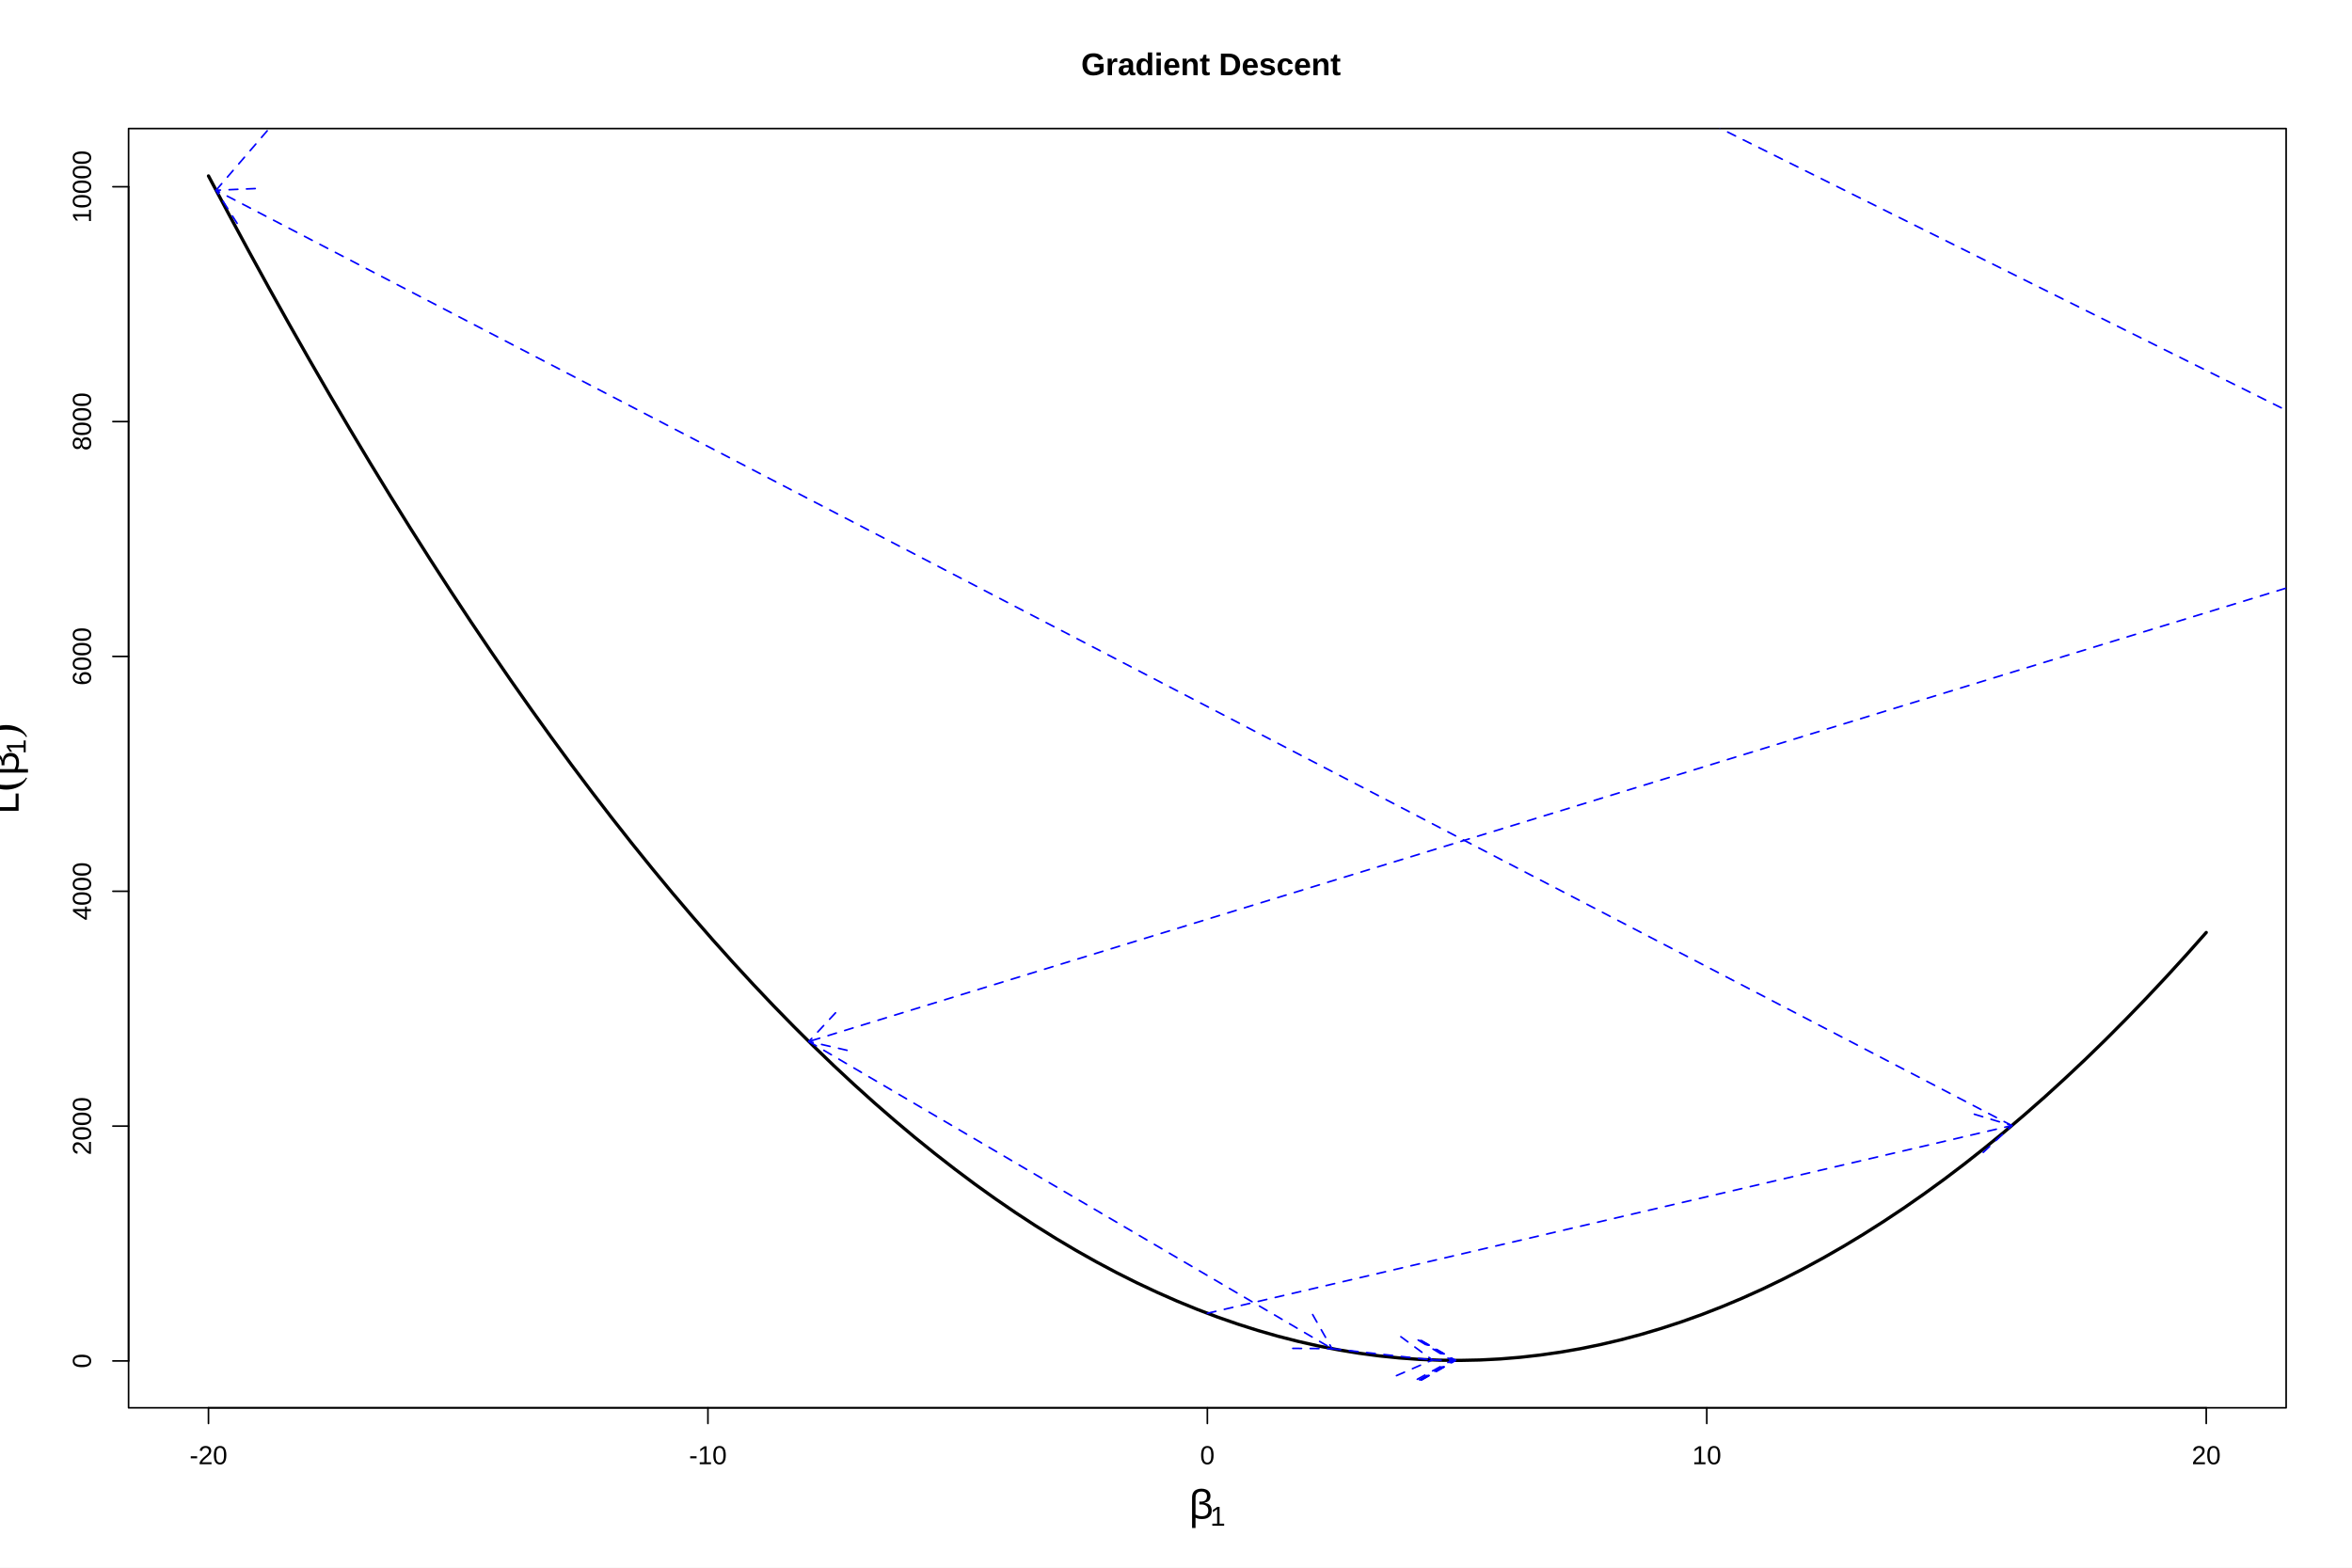
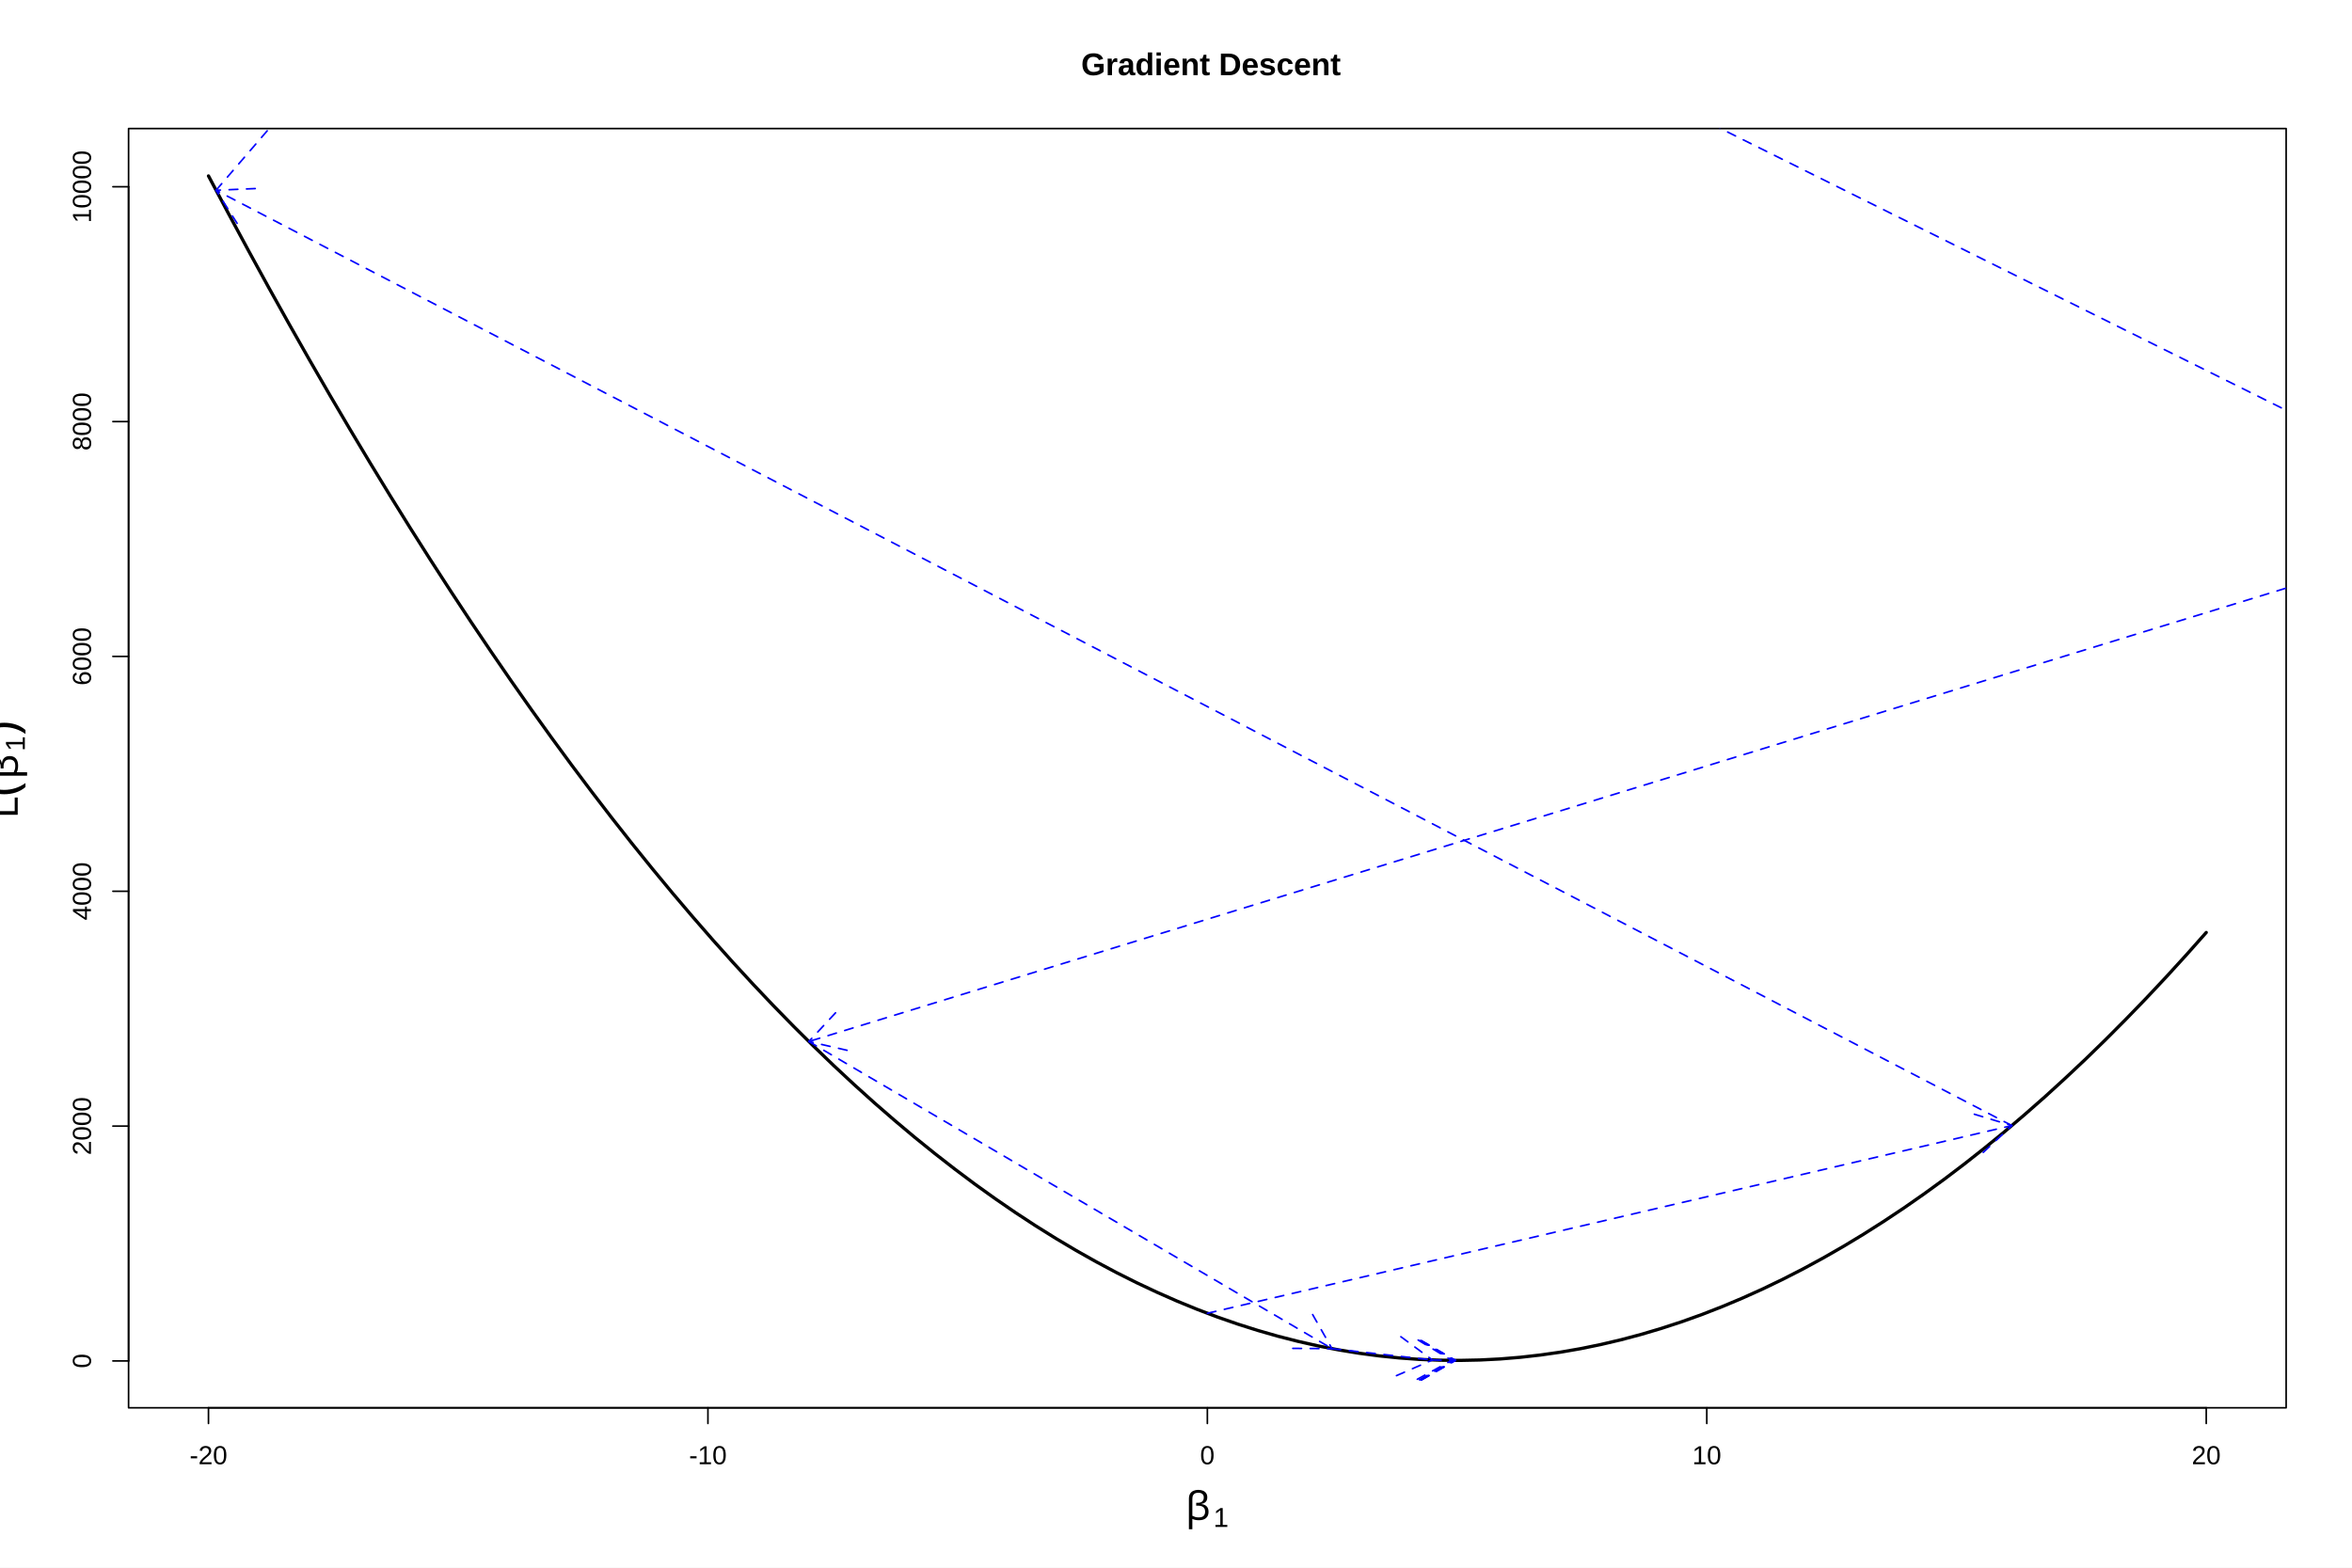
<svg xmlns="http://www.w3.org/2000/svg" viewBox="0 0 1080.00 720.00">
  <defs>
    <style type="text/css">
-     line, polyline, path, rect, circle {
+     line, polyline, polygon, path, rect, circle {
      fill: none;
      stroke: #000000;
      stroke-linecap: round;
      stroke-linejoin: round;
      stroke-miterlimit: 10.00;
    }
  </style>
  </defs>
  <rect width="100%" height="100%" style="stroke: none; fill: #FFFFFF;" />
  <defs>
    <clipPath id="cpNTkuMDR8MTA0OS43Nnw2NDYuNTZ8NTkuMDQ=">
      <rect x="59.04" y="59.04" width="990.72" height="587.52" />
    </clipPath>
  </defs>
  <polyline points="95.73,80.80 105.00,98.25 114.27,115.42 123.53,132.31 132.80,148.91 142.06,165.22 151.33,181.25 160.60,197.00 169.86,212.46 179.13,227.64 188.39,242.53 197.66,257.14 206.93,271.46 216.19,285.50 225.46,299.25 234.72,312.72 243.99,325.90 253.26,338.81 262.52,351.42 271.79,363.75 281.05,375.80 290.32,387.56 299.59,399.04 308.85,410.23 318.12,421.14 327.38,431.76 336.65,442.10 345.92,452.16 355.18,461.93 364.45,471.41 373.71,480.61 382.98,489.53 392.25,498.16 401.51,506.51 410.78,514.57 420.04,522.35 429.31,529.84 438.58,537.05 447.84,543.98 457.11,550.62 466.37,556.97 475.64,563.04 484.91,568.83 494.17,574.33 503.44,579.55 512.70,584.48 521.97,589.13 531.24,593.49 540.50,597.57 549.77,601.37 559.03,604.88 568.30,608.10 577.56,611.04 586.83,613.70 596.10,616.07 605.36,618.16 614.63,619.96 623.89,621.48 633.16,622.71 642.43,623.66 651.69,624.33 660.96,624.70 670.22,624.80 679.49,624.61 688.76,624.14 698.02,623.38 707.29,622.33 716.55,621.01 725.82,619.40 735.09,617.50 744.35,615.32 753.62,612.85 762.88,610.10 772.15,607.07 781.42,603.75 790.68,600.14 799.95,596.25 809.21,592.08 818.48,587.62 827.75,582.88 837.01,577.85 846.28,572.54 855.54,566.95 864.81,561.06 874.08,554.90 883.34,548.45 892.61,541.72 901.87,534.70 911.14,527.39 920.41,519.81 929.67,511.93 938.94,503.78 948.20,495.33 957.47,486.61 966.74,477.60 976.00,468.30 985.27,458.72 994.53,448.86 1003.80,438.71 1013.07,428.27 " style="stroke-width: 1.50;" clip-path="url(#cpNTkuMDR8MTA0OS43Nnw2NDYuNTZ8NTkuMDQ=)" />
  <defs>
-     <clipPath id="cpMHwxMDgwfDcyMHww">
+     <clipPath id="cpMC4wMHwxMDgwLjAwfDcyMC4wMHwwLjAw">
      <rect x="0.00" y="0.00" width="1080.00" height="720.00" />
    </clipPath>
  </defs>
-   <line x1="95.73" y1="646.56" x2="1013.07" y2="646.56" style="stroke-width: 0.75;" clip-path="url(#cpMHwxMDgwfDcyMHww)" />
-   <line x1="95.73" y1="646.56" x2="95.73" y2="653.76" style="stroke-width: 0.75;" clip-path="url(#cpMHwxMDgwfDcyMHww)" />
-   <line x1="325.07" y1="646.56" x2="325.07" y2="653.76" style="stroke-width: 0.75;" clip-path="url(#cpMHwxMDgwfDcyMHww)" />
-   <line x1="554.40" y1="646.56" x2="554.40" y2="653.76" style="stroke-width: 0.75;" clip-path="url(#cpMHwxMDgwfDcyMHww)" />
-   <line x1="783.73" y1="646.56" x2="783.73" y2="653.76" style="stroke-width: 0.75;" clip-path="url(#cpMHwxMDgwfDcyMHww)" />
-   <line x1="1013.07" y1="646.56" x2="1013.07" y2="653.76" style="stroke-width: 0.75;" clip-path="url(#cpMHwxMDgwfDcyMHww)" />
-   <g clip-path="url(#cpMHwxMDgwfDcyMHww)">
+   <line x1="95.73" y1="646.56" x2="1013.07" y2="646.56" style="stroke-width: 0.75;" clip-path="url(#cpMC4wMHwxMDgwLjAwfDcyMC4wMHwwLjAw)" />
+   <line x1="95.73" y1="646.56" x2="95.73" y2="653.76" style="stroke-width: 0.75;" clip-path="url(#cpMC4wMHwxMDgwLjAwfDcyMC4wMHwwLjAw)" />
+   <line x1="325.07" y1="646.56" x2="325.07" y2="653.76" style="stroke-width: 0.75;" clip-path="url(#cpMC4wMHwxMDgwLjAwfDcyMC4wMHwwLjAw)" />
+   <line x1="554.40" y1="646.56" x2="554.40" y2="653.76" style="stroke-width: 0.75;" clip-path="url(#cpMC4wMHwxMDgwLjAwfDcyMC4wMHwwLjAw)" />
+   <line x1="783.73" y1="646.56" x2="783.73" y2="653.76" style="stroke-width: 0.75;" clip-path="url(#cpMC4wMHwxMDgwLjAwfDcyMC4wMHwwLjAw)" />
+   <line x1="1013.07" y1="646.56" x2="1013.07" y2="653.76" style="stroke-width: 0.75;" clip-path="url(#cpMC4wMHwxMDgwLjAwfDcyMC4wMHwwLjAw)" />
+   <g clip-path="url(#cpMC4wMHwxMDgwLjAwfDcyMC4wMHwwLjAw)">
    <text x="87.06" y="672.48" style="font-size: 12.00px; font-family: Arial;" textLength="17.34px" lengthAdjust="spacingAndGlyphs">-20</text>
  </g>
-   <g clip-path="url(#cpMHwxMDgwfDcyMHww)">
+   <g clip-path="url(#cpMC4wMHwxMDgwLjAwfDcyMC4wMHwwLjAw)">
    <text x="316.39" y="672.48" style="font-size: 12.00px; font-family: Arial;" textLength="17.34px" lengthAdjust="spacingAndGlyphs">-10</text>
  </g>
-   <g clip-path="url(#cpMHwxMDgwfDcyMHww)">
+   <g clip-path="url(#cpMC4wMHwxMDgwLjAwfDcyMC4wMHwwLjAw)">
    <text x="551.06" y="672.48" style="font-size: 12.00px; font-family: Arial;" textLength="6.67px" lengthAdjust="spacingAndGlyphs">0</text>
  </g>
-   <g clip-path="url(#cpMHwxMDgwfDcyMHww)">
+   <g clip-path="url(#cpMC4wMHwxMDgwLjAwfDcyMC4wMHwwLjAw)">
    <text x="777.06" y="672.48" style="font-size: 12.00px; font-family: Arial;" textLength="13.35px" lengthAdjust="spacingAndGlyphs">10</text>
  </g>
-   <g clip-path="url(#cpMHwxMDgwfDcyMHww)">
+   <g clip-path="url(#cpMC4wMHwxMDgwLjAwfDcyMC4wMHwwLjAw)">
    <text x="1006.39" y="672.48" style="font-size: 12.00px; font-family: Arial;" textLength="13.35px" lengthAdjust="spacingAndGlyphs">20</text>
  </g>
-   <line x1="59.04" y1="625.05" x2="59.04" y2="85.76" style="stroke-width: 0.75;" clip-path="url(#cpMHwxMDgwfDcyMHww)" />
-   <line x1="59.04" y1="625.05" x2="51.84" y2="625.05" style="stroke-width: 0.75;" clip-path="url(#cpMHwxMDgwfDcyMHww)" />
-   <line x1="59.04" y1="517.19" x2="51.84" y2="517.19" style="stroke-width: 0.75;" clip-path="url(#cpMHwxMDgwfDcyMHww)" />
-   <line x1="59.04" y1="409.33" x2="51.84" y2="409.33" style="stroke-width: 0.75;" clip-path="url(#cpMHwxMDgwfDcyMHww)" />
-   <line x1="59.04" y1="301.47" x2="51.84" y2="301.47" style="stroke-width: 0.75;" clip-path="url(#cpMHwxMDgwfDcyMHww)" />
-   <line x1="59.04" y1="193.61" x2="51.84" y2="193.61" style="stroke-width: 0.75;" clip-path="url(#cpMHwxMDgwfDcyMHww)" />
-   <line x1="59.04" y1="85.76" x2="51.84" y2="85.76" style="stroke-width: 0.75;" clip-path="url(#cpMHwxMDgwfDcyMHww)" />
-   <g clip-path="url(#cpMHwxMDgwfDcyMHww)">
+   <line x1="59.04" y1="625.05" x2="59.04" y2="85.76" style="stroke-width: 0.75;" clip-path="url(#cpMC4wMHwxMDgwLjAwfDcyMC4wMHwwLjAw)" />
+   <line x1="59.04" y1="625.05" x2="51.84" y2="625.05" style="stroke-width: 0.75;" clip-path="url(#cpMC4wMHwxMDgwLjAwfDcyMC4wMHwwLjAw)" />
+   <line x1="59.04" y1="517.19" x2="51.84" y2="517.19" style="stroke-width: 0.75;" clip-path="url(#cpMC4wMHwxMDgwLjAwfDcyMC4wMHwwLjAw)" />
+   <line x1="59.04" y1="409.33" x2="51.84" y2="409.33" style="stroke-width: 0.75;" clip-path="url(#cpMC4wMHwxMDgwLjAwfDcyMC4wMHwwLjAw)" />
+   <line x1="59.04" y1="301.47" x2="51.84" y2="301.47" style="stroke-width: 0.75;" clip-path="url(#cpMC4wMHwxMDgwLjAwfDcyMC4wMHwwLjAw)" />
+   <line x1="59.04" y1="193.61" x2="51.84" y2="193.61" style="stroke-width: 0.75;" clip-path="url(#cpMC4wMHwxMDgwLjAwfDcyMC4wMHwwLjAw)" />
+   <line x1="59.04" y1="85.76" x2="51.84" y2="85.76" style="stroke-width: 0.75;" clip-path="url(#cpMC4wMHwxMDgwLjAwfDcyMC4wMHwwLjAw)" />
+   <g clip-path="url(#cpMC4wMHwxMDgwLjAwfDcyMC4wMHwwLjAw)">
    <text transform="translate(41.76,628.38) rotate(-90)" style="font-size: 12.00px; font-family: Arial;" textLength="6.67px" lengthAdjust="spacingAndGlyphs">0</text>
  </g>
-   <g clip-path="url(#cpMHwxMDgwfDcyMHww)">
+   <g clip-path="url(#cpMC4wMHwxMDgwLjAwfDcyMC4wMHwwLjAw)">
    <text transform="translate(41.76,530.54) rotate(-90)" style="font-size: 12.00px; font-family: Arial;" textLength="26.70px" lengthAdjust="spacingAndGlyphs">2000</text>
  </g>
-   <g clip-path="url(#cpMHwxMDgwfDcyMHww)">
+   <g clip-path="url(#cpMC4wMHwxMDgwLjAwfDcyMC4wMHwwLjAw)">
    <text transform="translate(41.76,422.68) rotate(-90)" style="font-size: 12.00px; font-family: Arial;" textLength="26.70px" lengthAdjust="spacingAndGlyphs">4000</text>
  </g>
-   <g clip-path="url(#cpMHwxMDgwfDcyMHww)">
+   <g clip-path="url(#cpMC4wMHwxMDgwLjAwfDcyMC4wMHwwLjAw)">
    <text transform="translate(41.76,314.82) rotate(-90)" style="font-size: 12.00px; font-family: Arial;" textLength="26.70px" lengthAdjust="spacingAndGlyphs">6000</text>
  </g>
-   <g clip-path="url(#cpMHwxMDgwfDcyMHww)">
+   <g clip-path="url(#cpMC4wMHwxMDgwLjAwfDcyMC4wMHwwLjAw)">
    <text transform="translate(41.76,206.96) rotate(-90)" style="font-size: 12.00px; font-family: Arial;" textLength="26.70px" lengthAdjust="spacingAndGlyphs">8000</text>
  </g>
-   <g clip-path="url(#cpMHwxMDgwfDcyMHww)">
+   <g clip-path="url(#cpMC4wMHwxMDgwLjAwfDcyMC4wMHwwLjAw)">
    <text transform="translate(41.76,102.44) rotate(-90)" style="font-size: 12.00px; font-family: Arial;" textLength="33.37px" lengthAdjust="spacingAndGlyphs">10000</text>
  </g>
-   <polyline points="59.04,646.56 1049.76,646.56 1049.76,59.04 59.04,59.04 59.04,646.56 " style="stroke-width: 0.75;" clip-path="url(#cpMHwxMDgwfDcyMHww)" />
-   <g clip-path="url(#cpMHwxMDgwfDcyMHww)">
+   <polyline points="59.04,646.56 1049.76,646.56 1049.76,59.04 59.04,59.04 59.04,646.56 " style="stroke-width: 0.75;" clip-path="url(#cpMC4wMHwxMDgwLjAwfDcyMC4wMHwwLjAw)" />
+   <g clip-path="url(#cpMC4wMHwxMDgwLjAwfDcyMC4wMHwwLjAw)">
    <text x="496.44" y="34.53" style="font-size: 14.40px; font-weight: bold; font-family: Arial;" textLength="115.92px" lengthAdjust="spacingAndGlyphs">Gradient Descent</text>
  </g>
-   <g clip-path="url(#cpMHwxMDgwfDcyMHww)">
-     <text x="545.85" y="697.47" style="font-size: 18.00px; font-family: Symbol;" textLength="9.88px" lengthAdjust="spacingAndGlyphs">β</text>
+   <g clip-path="url(#cpMC4wMHwxMDgwLjAwfDcyMC4wMHwwLjAw)">
+     <text x="544.40" y="698.02" style="font-size: 18.00px; font-family: PT Serif;" textLength="12.76px" lengthAdjust="spacingAndGlyphs">β</text>
  </g>
-   <g clip-path="url(#cpMHwxMDgwfDcyMHww)">
-     <text x="555.72" y="700.73" style="font-size: 12.60px; font-family: Arial;" textLength="7.23px" lengthAdjust="spacingAndGlyphs">1</text>
+   <g clip-path="url(#cpMC4wMHwxMDgwLjAwfDcyMC4wMHwwLjAw)">
+     <text x="557.17" y="701.28" style="font-size: 12.60px; font-family: Arial;" textLength="7.23px" lengthAdjust="spacingAndGlyphs">1</text>
  </g>
-   <g clip-path="url(#cpMHwxMDgwfDcyMHww)">
-     <text transform="translate(8.54,373.85) rotate(-90)" style="font-size: 18.00px; font-family: Arial;" textLength="10.01px" lengthAdjust="spacingAndGlyphs">L</text>
+   <g clip-path="url(#cpMC4wMHwxMDgwLjAwfDcyMC4wMHwwLjAw)">
+     <text transform="translate(8.13,375.69) rotate(-90)" style="font-size: 18.00px; font-family: Arial;" textLength="10.01px" lengthAdjust="spacingAndGlyphs">L</text>
  </g>
-   <g clip-path="url(#cpMHwxMDgwfDcyMHww)">
-     <text transform="translate(8.54,363.84) rotate(-90)" style="font-size: 22.50px; font-family: Symbol;" textLength="7.49px" lengthAdjust="spacingAndGlyphs">(</text>
+   <g clip-path="url(#cpMC4wMHwxMDgwLjAwfDcyMC4wMHwwLjAw)">
+     <text transform="translate(8.13,365.68) rotate(-90)" style="font-size: 22.50px; font-family: PT Serif;" textLength="7.89px" lengthAdjust="spacingAndGlyphs">(</text>
  </g>
-   <g clip-path="url(#cpMHwxMDgwfDcyMHww)">
-     <text transform="translate(8.54,356.35) rotate(-90)" style="font-size: 18.00px; font-family: Symbol;" textLength="9.88px" lengthAdjust="spacingAndGlyphs">β</text>
+   <g clip-path="url(#cpMC4wMHwxMDgwLjAwfDcyMC4wMHwwLjAw)">
+     <text transform="translate(8.13,357.79) rotate(-90)" style="font-size: 18.00px; font-family: PT Serif;" textLength="12.76px" lengthAdjust="spacingAndGlyphs">β</text>
  </g>
-   <g clip-path="url(#cpMHwxMDgwfDcyMHww)">
-     <text transform="translate(11.80,346.47) rotate(-90)" style="font-size: 12.60px; font-family: Arial;" textLength="7.23px" lengthAdjust="spacingAndGlyphs">1</text>
+   <g clip-path="url(#cpMC4wMHwxMDgwLjAwfDcyMC4wMHwwLjAw)">
+     <text transform="translate(11.40,345.03) rotate(-90)" style="font-size: 12.60px; font-family: Arial;" textLength="7.23px" lengthAdjust="spacingAndGlyphs">1</text>
  </g>
-   <g clip-path="url(#cpMHwxMDgwfDcyMHww)">
-     <text transform="translate(8.54,339.24) rotate(-90)" style="font-size: 22.50px; font-family: Symbol;" textLength="7.49px" lengthAdjust="spacingAndGlyphs">)</text>
+   <g clip-path="url(#cpMC4wMHwxMDgwLjAwfDcyMC4wMHwwLjAw)">
+     <text transform="translate(8.13,337.80) rotate(-90)" style="font-size: 22.50px; font-family: PT Serif;" textLength="7.89px" lengthAdjust="spacingAndGlyphs">)</text>
  </g>
  <defs>
    <clipPath id="cpNTkuMDR8MTA0OS43Nnw2NDYuNTZ8NTkuMDQ=">
      <rect x="59.04" y="59.04" width="990.72" height="587.52" />
    </clipPath>
  </defs>
  <line x1="554.40" y1="603.16" x2="923.81" y2="516.95" style="stroke-width: 0.75; stroke: #0000FF; stroke-dasharray: 4.00,4.00;" clip-path="url(#cpNTkuMDR8MTA0OS43Nnw2NDYuNTZ8NTkuMDQ=)" />
  <polyline points="910.67,529.26 923.81,516.95 906.58,511.73 " style="stroke-width: 0.75; stroke: #0000FF; stroke-dasharray: 4.00,4.00;" clip-path="url(#cpNTkuMDR8MTA0OS43Nnw2NDYuNTZ8NTkuMDQ=)" />
  <line x1="923.81" y1="516.95" x2="99.21" y2="87.38" style="stroke-width: 0.75; stroke: #0000FF; stroke-dasharray: 4.00,4.00;" clip-path="url(#cpNTkuMDR8MTA0OS43Nnw2NDYuNTZ8NTkuMDQ=)" />
  <polyline points="117.19,86.60 99.21,87.38 108.88,102.57 " style="stroke-width: 0.75; stroke: #0000FF; stroke-dasharray: 4.00,4.00;" clip-path="url(#cpNTkuMDR8MTA0OS43Nnw2NDYuNTZ8NTkuMDQ=)" />
  <line x1="99.21" y1="87.38" x2="174.36" y2="0.00" style="stroke-width: 0.75; stroke: #0000FF; stroke-dasharray: 4.00,4.00;" clip-path="url(#cpNTkuMDR8MTA0OS43Nnw2NDYuNTZ8NTkuMDQ=)" />
  <line x1="671.60" y1="0.00" x2="1080.00" y2="203.48" style="stroke-width: 0.75; stroke: #0000FF; stroke-dasharray: 4.00,4.00;" clip-path="url(#cpNTkuMDR8MTA0OS43Nnw2NDYuNTZ8NTkuMDQ=)" />
  <line x1="1080.00" y1="260.83" x2="371.40" y2="478.34" style="stroke-width: 0.75; stroke: #0000FF; stroke-dasharray: 4.00,4.00;" clip-path="url(#cpNTkuMDR8MTA0OS43Nnw2NDYuNTZ8NTkuMDQ=)" />
  <polyline points="383.66,465.17 371.40,478.34 388.94,482.37 " style="stroke-width: 0.75; stroke: #0000FF; stroke-dasharray: 4.00,4.00;" clip-path="url(#cpNTkuMDR8MTA0OS43Nnw2NDYuNTZ8NTkuMDQ=)" />
  <line x1="371.40" y1="478.34" x2="611.63" y2="619.41" style="stroke-width: 0.75; stroke: #0000FF; stroke-dasharray: 4.00,4.00;" clip-path="url(#cpNTkuMDR8MTA0OS43Nnw2NDYuNTZ8NTkuMDQ=)" />
  <polyline points="593.63,619.28 611.63,619.41 602.74,603.75 " style="stroke-width: 0.75; stroke: #0000FF; stroke-dasharray: 4.00,4.00;" clip-path="url(#cpNTkuMDR8MTA0OS43Nnw2NDYuNTZ8NTkuMDQ=)" />
  <line x1="611.63" y1="619.41" x2="657.74" y2="624.61" style="stroke-width: 0.75; stroke: #0000FF; stroke-dasharray: 4.00,4.00;" clip-path="url(#cpNTkuMDR8MTA0OS43Nnw2NDYuNTZ8NTkuMDQ=)" />
  <polyline points="641.24,631.80 657.74,624.61 643.25,613.92 " style="stroke-width: 0.75; stroke: #0000FF; stroke-dasharray: 4.00,4.00;" clip-path="url(#cpNTkuMDR8MTA0OS43Nnw2NDYuNTZ8NTkuMDQ=)" />
  <line x1="657.74" y1="624.61" x2="666.59" y2="624.80" style="stroke-width: 0.75; stroke: #0000FF; stroke-dasharray: 4.00,4.00;" clip-path="url(#cpNTkuMDR8MTA0OS43Nnw2NDYuNTZ8NTkuMDQ=)" />
  <polyline points="650.81,633.46 666.59,624.80 651.20,615.46 " style="stroke-width: 0.75; stroke: #0000FF; stroke-dasharray: 4.00,4.00;" clip-path="url(#cpNTkuMDR8MTA0OS43Nnw2NDYuNTZ8NTkuMDQ=)" />
  <line x1="666.59" y1="624.80" x2="667.44" y2="624.80" style="stroke-width: 0.75; stroke: #0000FF; stroke-dasharray: 4.00,4.00;" clip-path="url(#cpNTkuMDR8MTA0OS43Nnw2NDYuNTZ8NTkuMDQ=)" />
  <polyline points="651.80,633.71 667.44,624.80 651.90,615.71 " style="stroke-width: 0.75; stroke: #0000FF; stroke-dasharray: 4.00,4.00;" clip-path="url(#cpNTkuMDR8MTA0OS43Nnw2NDYuNTZ8NTkuMDQ=)" />
  <line x1="667.44" y1="624.80" x2="667.94" y2="624.80" style="stroke-width: 0.75; stroke: #0000FF; stroke-dasharray: 4.00,4.00;" clip-path="url(#cpNTkuMDR8MTA0OS43Nnw2NDYuNTZ8NTkuMDQ=)" />
  <polyline points="652.32,633.75 667.94,624.80 652.38,615.75 " style="stroke-width: 0.75; stroke: #0000FF; stroke-dasharray: 4.00,4.00;" clip-path="url(#cpNTkuMDR8MTA0OS43Nnw2NDYuNTZ8NTkuMDQ=)" />
  <line x1="667.94" y1="624.80" x2="668.24" y2="624.80" style="stroke-width: 0.75; stroke: #0000FF; stroke-dasharray: 4.00,4.00;" clip-path="url(#cpNTkuMDR8MTA0OS43Nnw2NDYuNTZ8NTkuMDQ=)" />
  <polyline points="652.64,633.77 668.24,624.80 652.67,615.77 " style="stroke-width: 0.75; stroke: #0000FF; stroke-dasharray: 4.00,4.00;" clip-path="url(#cpNTkuMDR8MTA0OS43Nnw2NDYuNTZ8NTkuMDQ=)" />
  <line x1="668.24" y1="624.80" x2="668.33" y2="624.80" style="stroke-width: 0.75; stroke: #0000FF; stroke-dasharray: 4.00,4.00;" clip-path="url(#cpNTkuMDR8MTA0OS43Nnw2NDYuNTZ8NTkuMDQ=)" />
  <polyline points="652.73,633.78 668.33,624.80 652.76,615.78 " style="stroke-width: 0.75; stroke: #0000FF; stroke-dasharray: 4.00,4.00;" clip-path="url(#cpNTkuMDR8MTA0OS43Nnw2NDYuNTZ8NTkuMDQ=)" />
</svg>
